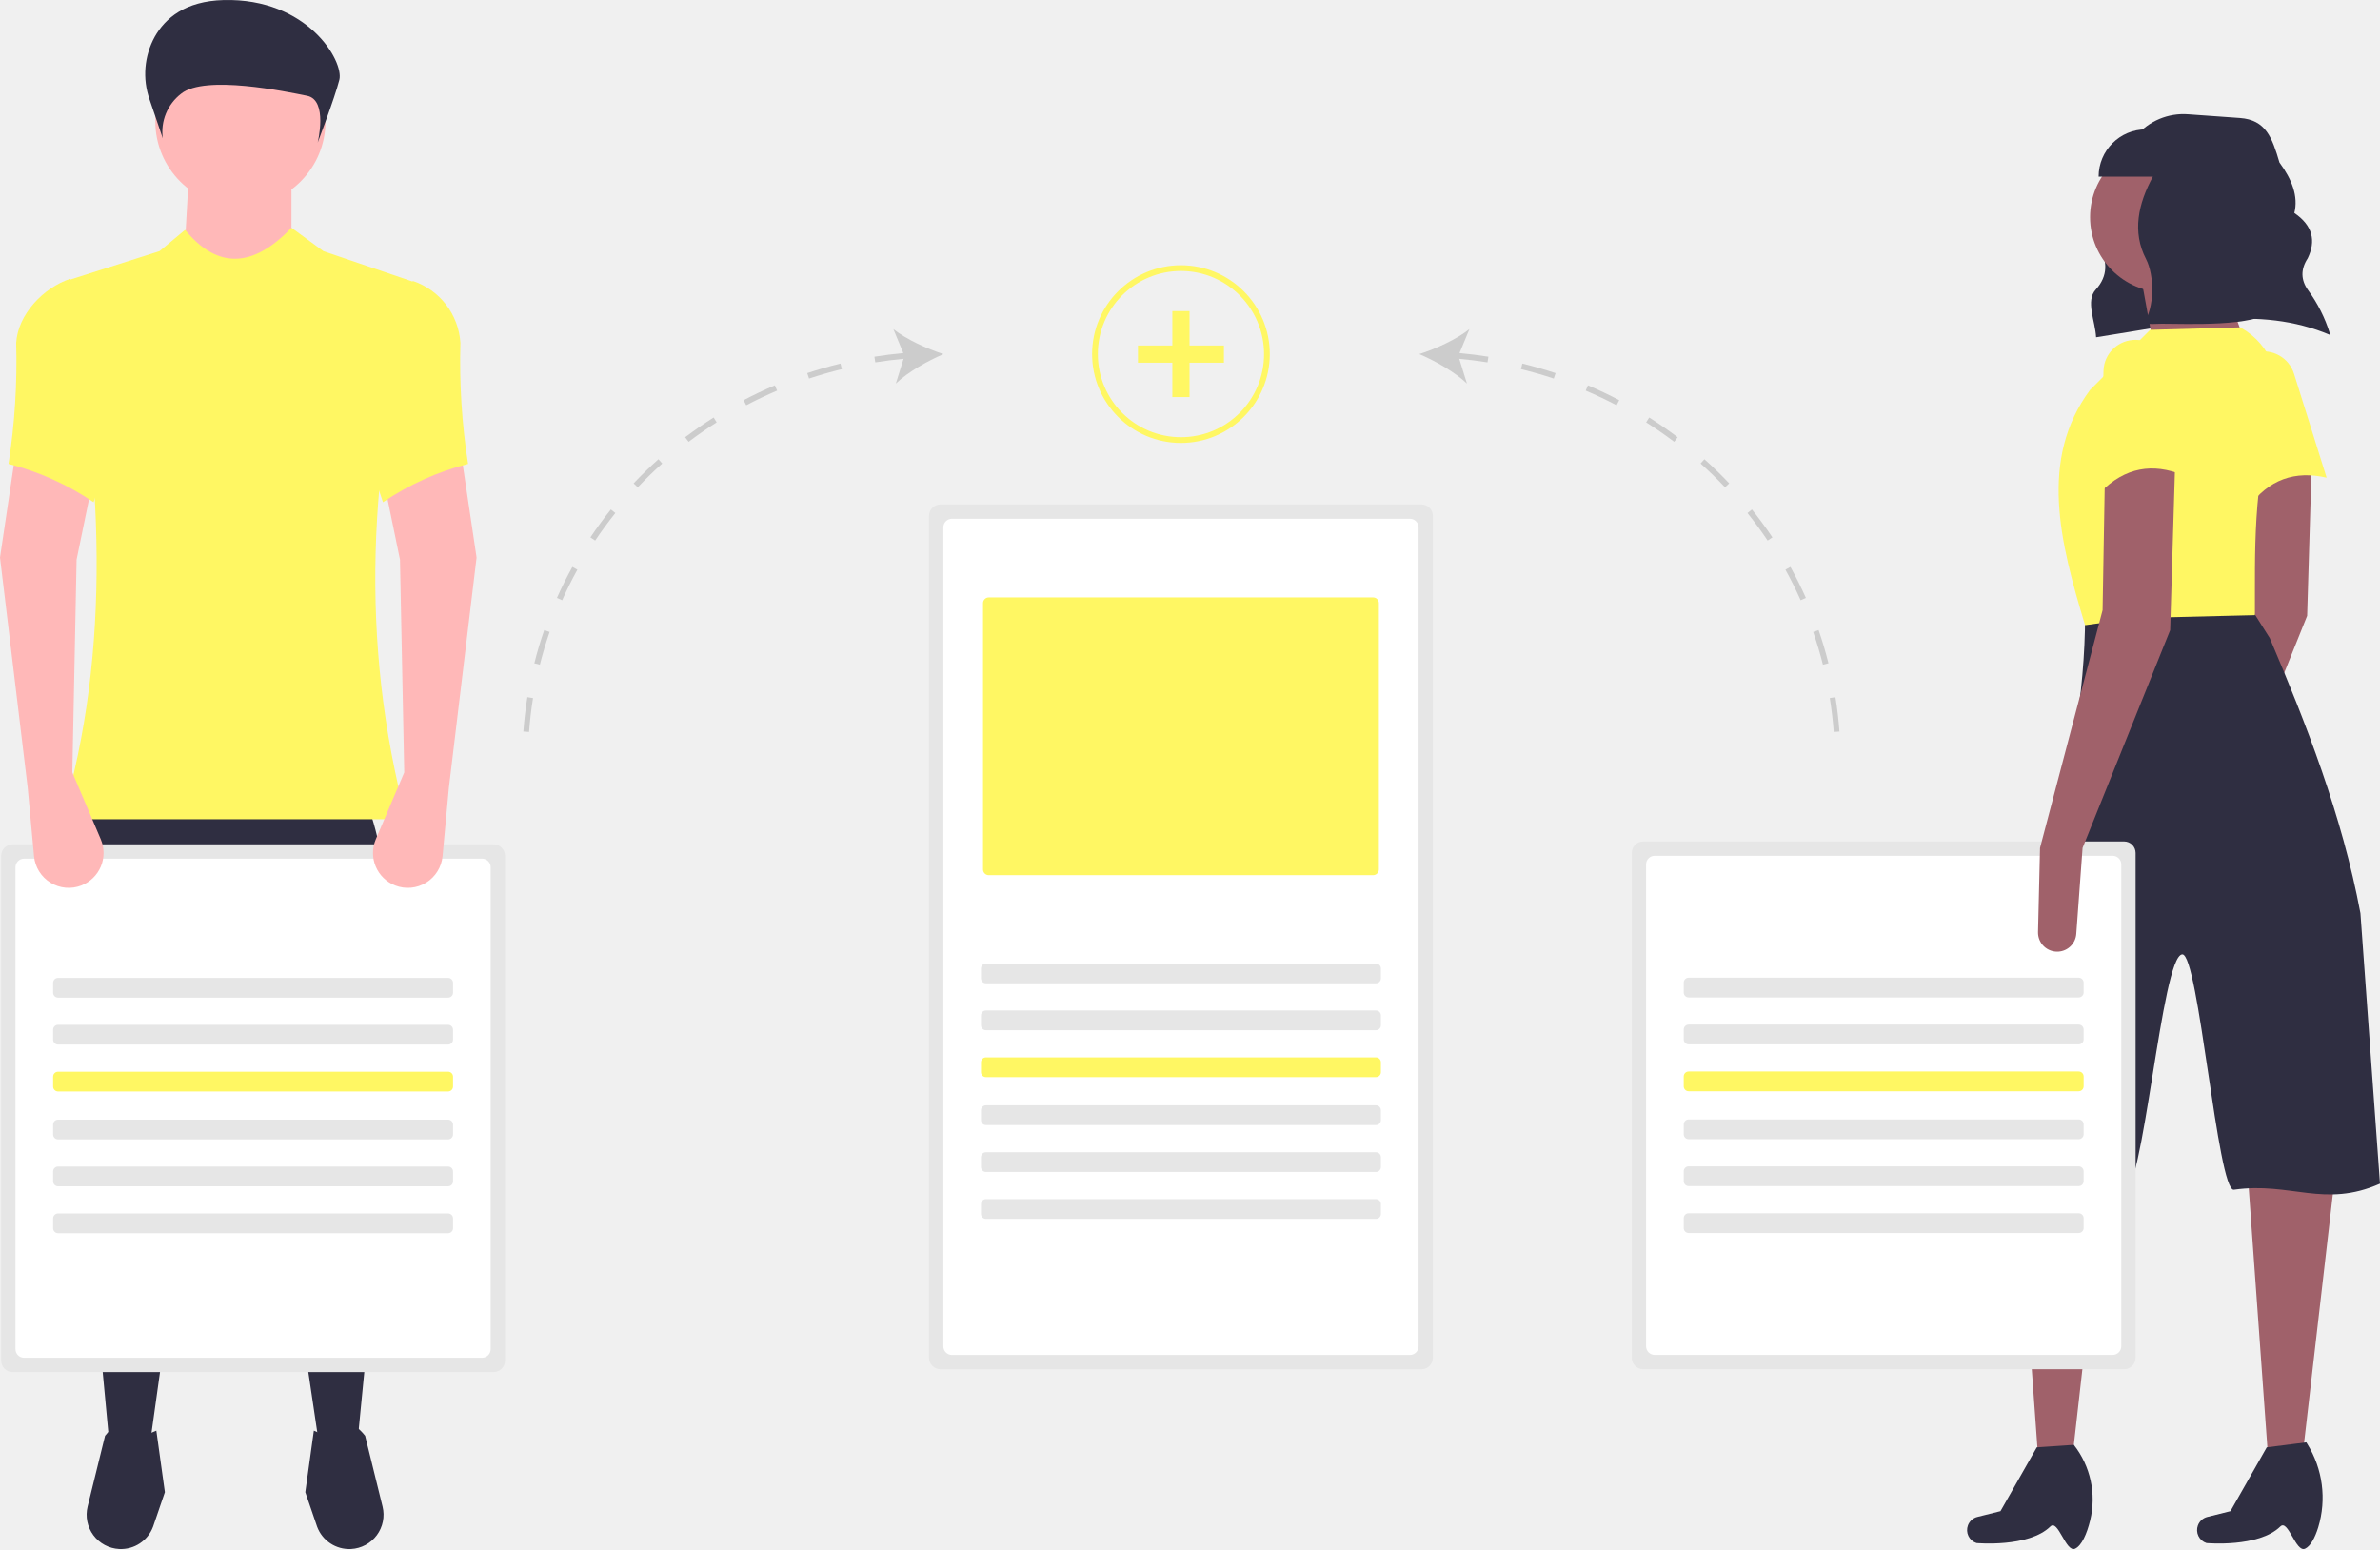
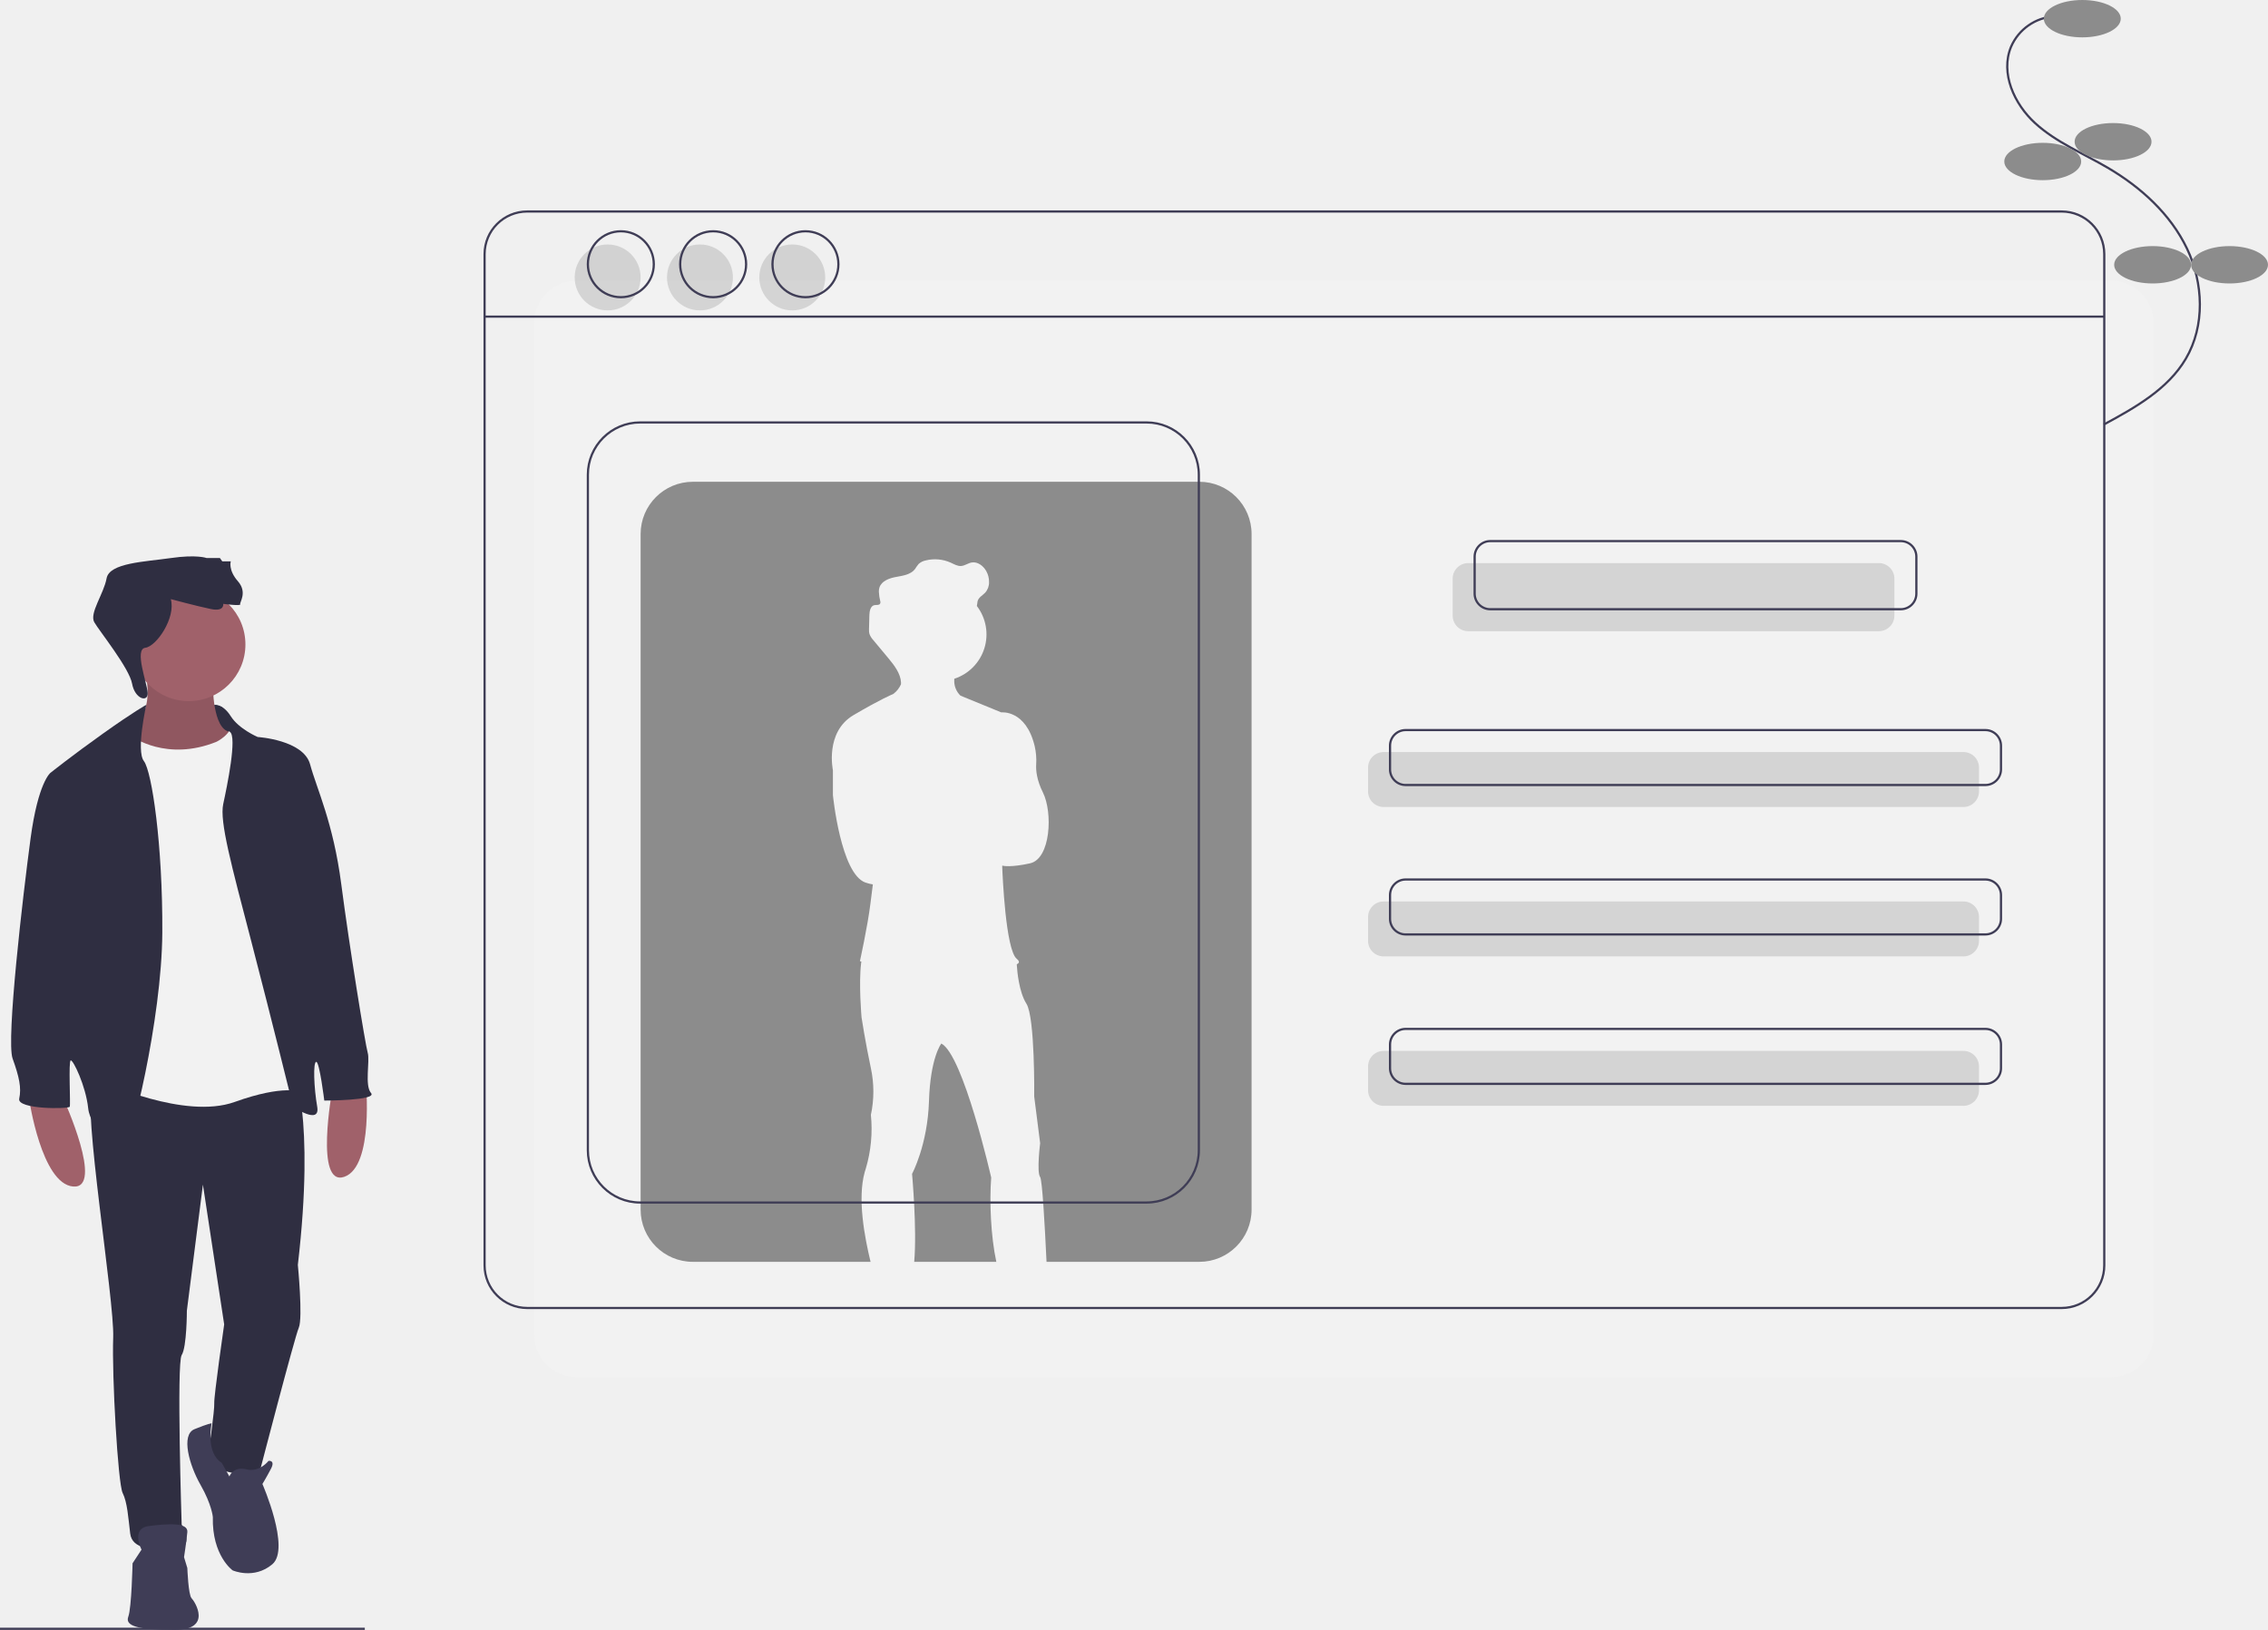
- <svg xmlns="http://www.w3.org/2000/svg" id="ed15083a-efbd-40a8-bcf0-5dc6fb1adb49" data-name="Layer 1" width="880.44" height="572.995" viewBox="0 0 880.44 572.995">
-   <path d="M980.867,471.844l-2.328,31.813a7.086,7.086,0,0,1-6.596,6.553h0a7.086,7.086,0,0,1-7.556-7.239l.741-31.128,27.385-87.834-3.315-53.811,25.922-.926-1.852,62.027Z" transform="translate(-159.7799 -163.5026)" fill="#a0616a" />
-   <path d="M1020.478,340.204c-11.561-2.667-21.457.441-29.134,11.251l-5.944-44.963a11.809,11.809,0,0,1,8.867-12.666h0a11.809,11.809,0,0,1,14.146,7.918Z" transform="translate(-159.7799 -163.5026)" fill="#fff763" />
-   <path d="M1021.842,287.43c-26.713-11.362-54.156-4.163-86.649.833-.302-6.051-3.967-13.414-.128-17.636,4.664-5.128,4.235-10.517,1.428-15.936-7.177-13.859,3.106-28.605,13.489-40.866a22.995,22.995,0,0,1,19.192-8.056l19.233,1.374c9.584.685,11.908,7.247,14.624,16.463v0c4.593,6.246,7.051,12.475,5.503,18.671,6.879,4.701,8.035,10.375,4.944,16.772-2.621,4.028-2.593,7.948.119,11.761a54.298,54.298,0,0,1,8.073,16.036Z" transform="translate(-159.7799 -163.5026)" fill="#2f2e41" />
-   <polygon points="766.709 538.607 753.931 538.607 746.342 433.068 778.744 432.142 766.709 538.607" fill="#a0616a" />
-   <path d="M927.415,736.364c-3.407,1.555-6.261-11.044-9.135-8.219-8.039,7.9-27.324,6.129-27.324,6.129a5.025,5.025,0,0,1-3.167-6.549h0a5.025,5.025,0,0,1,3.486-3.111l8.549-2.137L913.248,698.87l13.704-.926h0a32.74,32.74,0,0,1,6.055,27.93C931.764,730.949,929.844,735.255,927.415,736.364Z" transform="translate(-159.7799 -163.5026)" fill="#2f2e41" />
-   <polygon points="851.79 538.607 839.011 538.607 831.422 433.068 864.75 426.588 851.79 538.607" fill="#a0616a" />
-   <path d="M1012.495,736.364c-3.407,1.555-6.261-11.044-9.135-8.219-8.039,7.9-27.324,6.129-27.324,6.129a5.025,5.025,0,0,1-3.167-6.549h0a5.025,5.025,0,0,1,3.486-3.111l8.549-2.137,13.424-23.607,14.63-1.852.369.604a37.721,37.721,0,0,1,4.042,30.844C1016.153,732.365,1014.497,735.45,1012.495,736.364Z" transform="translate(-159.7799 -163.5026)" fill="#2f2e41" />
-   <path d="M1040.22,601.337c-20.652,9.138-33.022-.752-54.044,2.237-6.003.854-13.073-87.416-19.105-87.048-7.678.469-14.328,89.427-22.053,89.123a255.419,255.419,0,0,1-57.412-9.079c20.019-77.644,43.657-147.852,43.512-205.524l60.056-4.629,8.267,13.107c13.254,31.097,26.794,65.632,33.541,101.774Z" transform="translate(-159.7799 -163.5026)" fill="#2f2e41" />
-   <circle cx="800.963" cy="80.345" r="27.773" fill="#a0616a" />
-   <polygon points="831.514 129.412 797.26 131.263 791.705 100.712 819.479 96.084 831.514 129.412" fill="#a0616a" />
-   <path d="M993.951,391.047l-43.887,1.057-18.946,2.646c-9.3-30.72-17.129-61.37,1.852-87.023l22.219-22.219,33.328-.926.441.252a26.838,26.838,0,0,1,12.296,31.224C992.983,342.935,994.032,368.314,993.951,391.047Z" transform="translate(-159.7799 -163.5026)" fill="#fff763" />
-   <path d="M992.271,243.708a33.769,33.769,0,0,0-8.539-22.491v-9.865H953.615a17.487,17.487,0,0,0-17.487,17.487v0h20.074c-5.413,9.965-7.748,20.412-2.535,30.477,3.145,6.072,3.284,18.135-1.024,23.927a59.673,59.673,0,0,0,6.801,0c9.304,0,34.677,1.21,40.803-4.858C1006.452,272.241,992.271,253.129,992.271,243.708Z" transform="translate(-159.7799 -163.5026)" fill="#2f2e41" />
-   <path d="M945.571,474.758H767.66a4.253,4.253,0,0,0-4.241,4.241V665.741a4.253,4.253,0,0,0,4.241,4.241H945.571a4.253,4.253,0,0,0,4.241-4.241V478.998A4.253,4.253,0,0,0,945.571,474.758Z" transform="translate(-159.7799 -163.5026)" fill="#e6e6e6" />
-   <path d="M941.331,480.058H771.901a3.192,3.192,0,0,0-3.18,3.18V661.5a3.19,3.19,0,0,0,3.18,3.18H941.331a3.19,3.19,0,0,0,3.18-3.18V483.239A3.19,3.19,0,0,0,941.331,480.058Z" transform="translate(-159.7799 -163.5026)" fill="#fff" />
-   <path d="M930.192,477.145l-2.328,31.813a7.086,7.086,0,0,1-6.596,6.553h0a7.086,7.086,0,0,1-7.556-7.239l.741-31.128,23.145-87.949.926-53.695,25.922-.926-1.852,62.027Z" transform="translate(-159.7799 -163.5026)" fill="#a0616a" />
-   <path d="M967.223,339.203c-10.99-4.469-21.255-2.972-30.551,6.48l1.274-45.336A11.809,11.809,0,0,1,948.713,289.251h0a11.809,11.809,0,0,1,12.709,10.064Z" transform="translate(-159.7799 -163.5026)" fill="#fff763" />
-   <path d="M928.758,525.15a1.826,1.826,0,0,1,1.826,1.826V530.629a1.826,1.826,0,0,1-1.826,1.826H784.473a1.826,1.826,0,0,1-1.826-1.826v-3.653a1.826,1.826,0,0,1,1.826-1.826H928.758" transform="translate(-159.7799 -163.5026)" fill="#e6e6e6" />
-   <path d="M928.758,542.501a1.826,1.826,0,0,1,1.826,1.826v3.653a1.826,1.826,0,0,1-1.826,1.826H784.473a1.826,1.826,0,0,1-1.826-1.826V544.327a1.826,1.826,0,0,1,1.826-1.826H928.758" transform="translate(-159.7799 -163.5026)" fill="#e6e6e6" />
-   <path d="M928.758,559.851a1.826,1.826,0,0,1,1.826,1.826v3.653a1.826,1.826,0,0,1-1.826,1.826H784.473a1.826,1.826,0,0,1-1.826-1.826V561.678a1.826,1.826,0,0,1,1.826-1.826H928.758" transform="translate(-159.7799 -163.5026)" fill="#fff763" />
-   <path d="M928.758,577.582a1.826,1.826,0,0,1,1.826,1.826V583.061a1.826,1.826,0,0,1-1.826,1.826H784.473a1.826,1.826,0,0,1-1.826-1.826v-3.653a1.826,1.826,0,0,1,1.826-1.826H928.758" transform="translate(-159.7799 -163.5026)" fill="#e6e6e6" />
-   <path d="M928.758,594.933a1.826,1.826,0,0,1,1.826,1.826v3.653a1.826,1.826,0,0,1-1.826,1.826H784.473a1.826,1.826,0,0,1-1.826-1.826V596.759a1.826,1.826,0,0,1,1.826-1.826H928.758" transform="translate(-159.7799 -163.5026)" fill="#e6e6e6" />
-   <path d="M928.758,612.283a1.826,1.826,0,0,1,1.826,1.826v3.653a1.826,1.826,0,0,1-1.826,1.826H784.473a1.826,1.826,0,0,1-1.826-1.826v-3.653a1.826,1.826,0,0,1,1.826-1.826H928.758" transform="translate(-159.7799 -163.5026)" fill="#e6e6e6" />
-   <path d="M292.006,697.15l-14.167.787-32.27-217.229L215.268,697.543,199.92,694.001c-8.523-93.471-19.619-190.085-11.806-232.183H295.941C311.954,503.665,301.265,601.918,292.006,697.15Z" transform="translate(-159.7799 -163.5026)" fill="#2f2e41" />
-   <path d="M203.865,736.481h0A12.684,12.684,0,0,1,192.198,720.782l6.447-26.19c5.389-6.696,10.213-6.403,14.544,0l4.426-1.897,3.162,22.765-4.361,12.739A12.684,12.684,0,0,1,203.865,736.481Z" transform="translate(-159.7799 -163.5026)" fill="#2f2e41" />
-   <path d="M289.635,736.481h0a12.684,12.684,0,0,0,11.667-15.699l-6.447-26.19c-5.389-6.696-10.213-6.403-14.544,0l-4.426-1.897-3.162,22.765,4.361,12.739A12.684,12.684,0,0,0,289.635,736.481Z" transform="translate(-159.7799 -163.5026)" fill="#2f2e41" />
-   <circle cx="88.938" cy="44.882" r="31.482" fill="#ffb8b8" />
-   <polygon points="107.827 103.124 67.687 103.124 70.048 61.41 107.827 61.41 107.827 103.124" fill="#ffb8b8" />
-   <path d="M310.109,466.541H182.605c18.59-62.684,15.322-129.834,1.574-199.126l34.631-11.019,9.445-7.871c11.852,14.435,24.957,14.316,39.353-.787l11.806,8.658,34.631,11.806C295.778,334.96,292.807,401.137,310.109,466.541Z" transform="translate(-159.7799 -163.5026)" fill="#fff763" />
-   <path d="M215.093,200.25a28.49,28.49,0,0,1,1.932-23.149c3.847-6.823,11.256-13.218,25.499-13.579,31.076-.787,44.542,22.644,42.792,29.515s-8.015,23.218-8.015,23.218,3.885-15.741-3.885-17.315-37.874-7.871-46.614-.787a17.764,17.764,0,0,0-6.798,16.528Z" transform="translate(-159.7799 -163.5026)" fill="#2f2e41" />
-   <path d="M342.356,475.818H164.444a4.271,4.271,0,0,0-4.241,4.241V666.801a4.253,4.253,0,0,0,4.241,4.241H342.356a4.253,4.253,0,0,0,4.241-4.241V480.058A4.253,4.253,0,0,0,342.356,475.818Z" transform="translate(-159.7799 -163.5026)" fill="#e6e6e6" />
-   <path d="M338.115,481.118H168.685a3.19,3.19,0,0,0-3.18,3.18V662.56a3.19,3.19,0,0,0,3.18,3.18H338.115a3.19,3.19,0,0,0,3.18-3.18V484.299A3.19,3.19,0,0,0,338.115,481.118Z" transform="translate(-159.7799 -163.5026)" fill="#fff" />
-   <path d="M305.98,491.039h0A12.893,12.893,0,0,1,298.79,473.975l10.532-24.75-1.574-78.706L302.238,343.759l28.334-11.019,5.509,36.992L325.85,454.735l-2.359,25.477A12.893,12.893,0,0,1,305.98,491.039Z" transform="translate(-159.7799 -163.5026)" fill="#ffb8b8" />
-   <path d="M189.881,491.039h0a12.893,12.893,0,0,0,7.19-17.064L186.54,449.225l1.574-78.706,5.509-26.76-28.334-11.019-5.509,36.992,10.232,85.003,2.359,25.477A12.893,12.893,0,0,0,189.881,491.039Z" transform="translate(-159.7799 -163.5026)" fill="#ffb8b8" />
-   <path d="M332.933,335.101a100.467,100.467,0,0,0-31.482,14.167l-7.084-21.251,18.102-60.604h0a25.857,25.857,0,0,1,17.629,22.897A246.554,246.554,0,0,0,332.933,335.101Z" transform="translate(-159.7799 -163.5026)" fill="#fff763" />
-   <path d="M162.928,335.101a100.467,100.467,0,0,1,31.482,14.167l7.084-21.251L185.753,266.627h0c-9.991,3.33-19.325,13.174-19.99,23.684A246.555,246.555,0,0,1,162.928,335.101Z" transform="translate(-159.7799 -163.5026)" fill="#fff763" />
-   <path d="M325.543,525.225a1.826,1.826,0,0,1,1.826,1.826v3.653a1.826,1.826,0,0,1-1.826,1.826H181.258a1.826,1.826,0,0,1-1.826-1.826v-3.653a1.826,1.826,0,0,1,1.826-1.826H325.543" transform="translate(-159.7799 -163.5026)" fill="#e6e6e6" />
-   <path d="M325.543,542.576a1.826,1.826,0,0,1,1.826,1.826v3.653a1.826,1.826,0,0,1-1.826,1.826H181.258a1.826,1.826,0,0,1-1.826-1.826v-3.653a1.826,1.826,0,0,1,1.826-1.826H325.543" transform="translate(-159.7799 -163.5026)" fill="#e6e6e6" />
-   <path d="M325.543,559.927a1.826,1.826,0,0,1,1.826,1.826v3.653a1.826,1.826,0,0,1-1.826,1.826H181.258a1.826,1.826,0,0,1-1.826-1.826V561.753a1.826,1.826,0,0,1,1.826-1.826H325.543" transform="translate(-159.7799 -163.5026)" fill="#fff763" />
-   <path d="M325.543,577.657a1.826,1.826,0,0,1,1.826,1.826v3.653a1.826,1.826,0,0,1-1.826,1.826H181.258a1.826,1.826,0,0,1-1.826-1.826v-3.653a1.826,1.826,0,0,1,1.826-1.826H325.543" transform="translate(-159.7799 -163.5026)" fill="#e6e6e6" />
-   <path d="M325.543,595.008a1.826,1.826,0,0,1,1.826,1.826V600.487a1.826,1.826,0,0,1-1.826,1.826H181.258a1.826,1.826,0,0,1-1.826-1.826V596.834a1.826,1.826,0,0,1,1.826-1.826H325.543" transform="translate(-159.7799 -163.5026)" fill="#e6e6e6" />
-   <path d="M325.543,612.359a1.826,1.826,0,0,1,1.826,1.826v3.653a1.826,1.826,0,0,1-1.826,1.826H181.258a1.826,1.826,0,0,1-1.826-1.826v-3.653a1.826,1.826,0,0,1,1.826-1.826H325.543" transform="translate(-159.7799 -163.5026)" fill="#e6e6e6" />
-   <path d="M685.606,350.086H507.694a4.246,4.246,0,0,0-4.241,4.241V665.762a4.253,4.253,0,0,0,4.241,4.241H685.606a4.253,4.253,0,0,0,4.241-4.241V354.327A4.246,4.246,0,0,0,685.606,350.086Z" transform="translate(-159.7799 -163.5026)" fill="#e6e6e6" />
-   <path d="M684.471,357.889a3.418,3.418,0,0,0-.445-1.071,3.209,3.209,0,0,0-2.661-1.431H511.935a3.183,3.183,0,0,0-3.18,3.18V661.521a3.19,3.19,0,0,0,3.18,3.18H681.365a3.19,3.19,0,0,0,3.18-3.18V358.567A2.895,2.895,0,0,0,684.471,357.889Z" transform="translate(-159.7799 -163.5026)" fill="#fff" />
-   <path d="M668.793,519.924a1.826,1.826,0,0,1,1.826,1.826v3.653a1.826,1.826,0,0,1-1.826,1.826H524.507a1.826,1.826,0,0,1-1.826-1.826v-3.653a1.826,1.826,0,0,1,1.826-1.826H668.793" transform="translate(-159.7799 -163.5026)" fill="#e6e6e6" />
-   <path d="M668.793,537.275a1.826,1.826,0,0,1,1.826,1.826v3.653a1.826,1.826,0,0,1-1.826,1.826H524.507a1.826,1.826,0,0,1-1.826-1.826V539.102a1.826,1.826,0,0,1,1.826-1.826H668.793" transform="translate(-159.7799 -163.5026)" fill="#e6e6e6" />
-   <path d="M668.793,554.626a1.826,1.826,0,0,1,1.826,1.826v3.653a1.826,1.826,0,0,1-1.826,1.826H524.507a1.826,1.826,0,0,1-1.826-1.826v-3.653a1.826,1.826,0,0,1,1.826-1.826H668.793" transform="translate(-159.7799 -163.5026)" fill="#fff763" />
-   <path d="M668.793,572.356a1.826,1.826,0,0,1,1.826,1.826v3.653a1.826,1.826,0,0,1-1.826,1.826H524.507a1.826,1.826,0,0,1-1.826-1.826V574.183a1.826,1.826,0,0,1,1.826-1.826H668.793" transform="translate(-159.7799 -163.5026)" fill="#e6e6e6" />
-   <path d="M668.793,589.707a1.826,1.826,0,0,1,1.826,1.826v3.653a1.826,1.826,0,0,1-1.826,1.826H524.507a1.826,1.826,0,0,1-1.826-1.826v-3.653a1.826,1.826,0,0,1,1.826-1.826H668.793" transform="translate(-159.7799 -163.5026)" fill="#e6e6e6" />
-   <path d="M668.793,607.058a1.826,1.826,0,0,1,1.826,1.826v3.653a1.826,1.826,0,0,1-1.826,1.826H524.507a1.826,1.826,0,0,1-1.826-1.826v-3.653a1.826,1.826,0,0,1,1.826-1.826H668.793" transform="translate(-159.7799 -163.5026)" fill="#e6e6e6" />
-   <path d="M525.552,384.489a2.122,2.122,0,0,0-2.12,2.12v98.503a2.123,2.123,0,0,0,2.12,2.12H667.748a2.123,2.123,0,0,0,2.12-2.12V386.61a2.122,2.122,0,0,0-2.12-2.12Z" transform="translate(-159.7799 -163.5026)" fill="#fff763" />
-   <path d="M746.384,307.991c3.864,1.642,7.706,3.463,11.417,5.411l.986-1.877c-3.762-1.976-7.657-3.821-11.572-5.486Z" transform="translate(-159.7799 -163.5026)" fill="#ccc" />
-   <path d="M790.288,333.37l-1.414,1.581c3.128,2.796,6.174,5.758,9.058,8.801l1.538-1.458C796.547,339.208,793.458,336.205,790.288,333.37Z" transform="translate(-159.7799 -163.5026)" fill="#ccc" />
-   <path d="M768.739,319.728c3.543,2.248,7.036,4.669,10.38,7.198l1.28-1.692c-3.391-2.563-6.932-5.018-10.525-7.297Z" transform="translate(-159.7799 -163.5026)" fill="#ccc" />
-   <path d="M722.434,300.039c4.08.996,8.163,2.17,12.137,3.49l.669-2.013c-4.028-1.337-8.167-2.528-12.302-3.538Z" transform="translate(-159.7799 -163.5026)" fill="#ccc" />
-   <path d="M838.772,421.385l-2.093.336c.663,4.131,1.154,8.349,1.461,12.536l2.114-.155C839.943,429.855,839.445,425.576,838.772,421.385Z" transform="translate(-159.7799 -163.5026)" fill="#ccc" />
-   <path d="M830.534,397.264c1.371,3.959,2.583,8.029,3.604,12.096l2.056-.517c-1.035-4.126-2.266-8.255-3.656-12.273Z" transform="translate(-159.7799 -163.5026)" fill="#ccc" />
-   <path d="M820.266,374.232c2.031,3.672,3.926,7.473,5.632,11.295l1.936-.863c-1.73-3.878-3.652-7.733-5.713-11.458Z" transform="translate(-159.7799 -163.5026)" fill="#ccc" />
-   <path d="M806.225,353.275c2.62,3.275,5.132,6.701,7.465,10.183l1.762-1.18c-2.367-3.531-4.915-7.005-7.571-10.326Z" transform="translate(-159.7799 -163.5026)" fill="#ccc" />
-   <path d="M703.374,285.233c-4.81,3.822-12.447,7.29-18.563,9.245,5.913,2.506,13.202,6.655,17.644,10.899l-2.845-9.15c3.498.325,7.002.76,10.445,1.312l.335-2.093c-3.524-.565-7.112-1.01-10.692-1.339Z" transform="translate(-159.7799 -163.5026)" fill="#ccc" />
-   <path d="M365.805,384.664l1.936.863c1.705-3.821,3.599-7.621,5.631-11.295l-1.855-1.026C369.456,376.933,367.534,380.788,365.805,384.664Z" transform="translate(-159.7799 -163.5026)" fill="#ccc" />
-   <path d="M357.445,408.842l2.056.517c1.02-4.061,2.232-8.131,3.604-12.096l-2.004-.693C359.71,400.593,358.479,404.722,357.445,408.842Z" transform="translate(-159.7799 -163.5026)" fill="#ccc" />
-   <path d="M353.385,434.102l2.115.155c.305-4.188.797-8.405,1.46-12.536l-2.093-.336C354.194,425.576,353.696,429.855,353.385,434.102Z" transform="translate(-159.7799 -163.5026)" fill="#ccc" />
-   <path d="M378.187,362.277l1.761,1.18c2.332-3.479,4.844-6.904,7.466-10.183l-1.655-1.324C383.099,355.274,380.552,358.749,378.187,362.277Z" transform="translate(-159.7799 -163.5026)" fill="#ccc" />
-   <path d="M434.851,311.525l.986,1.877c3.716-1.95,7.558-3.771,11.417-5.411l-.829-1.952C442.512,307.702,438.619,309.548,434.851,311.525Z" transform="translate(-159.7799 -163.5026)" fill="#ccc" />
-   <path d="M458.401,301.516l.668,2.013c3.973-1.319,8.057-2.494,12.137-3.49l-.503-2.06C466.567,298.988,462.428,300.179,458.401,301.516Z" transform="translate(-159.7799 -163.5026)" fill="#ccc" />
-   <path d="M394.169,342.293l1.539,1.458c2.881-3.041,5.928-6.003,9.057-8.801l-1.413-1.581C400.179,336.207,397.089,339.209,394.169,342.293Z" transform="translate(-159.7799 -163.5026)" fill="#ccc" />
-   <path d="M413.241,325.233l1.279,1.692c3.346-2.529,6.839-4.951,10.381-7.197l-1.136-1.791C420.173,320.215,416.633,322.669,413.241,325.233Z" transform="translate(-159.7799 -163.5026)" fill="#ccc" />
-   <path d="M508.829,294.479c-6.117-1.957-13.753-5.425-18.563-9.247l3.676,8.876c-3.581.33-7.168.774-10.692,1.339l.335,2.093c3.443-.552,6.947-.987,10.445-1.312l-2.845,9.148C495.626,301.131,502.915,296.983,508.829,294.479Z" transform="translate(-159.7799 -163.5026)" fill="#ccc" />
-   <path d="M596.65,327.343a32.864,32.864,0,1,1,32.864-32.864A32.902,32.902,0,0,1,596.65,327.343Zm0-63.608a30.744,30.744,0,1,0,30.744,30.744A30.779,30.779,0,0,0,596.65,263.735Z" transform="translate(-159.7799 -163.5026)" fill="#fff763" />
-   <rect x="433.69" y="115.074" width="6.361" height="31.804" fill="#fff763" />
-   <rect x="593.47" y="278.577" width="6.361" height="31.804" transform="translate(731.3486 -465.6741) rotate(90)" fill="#fff763" />
+ <svg xmlns="http://www.w3.org/2000/svg" id="fe80fb2b-bcaf-407e-919b-306adc32f78b" data-name="Layer 1" width="1032" height="741.753" viewBox="0 0 1032 741.753">
+   <line y1="741.253" x2="166" y2="741.253" fill="none" stroke="#3f3d56" stroke-miterlimit="10" />
+   <rect x="243" y="127.753" width="737" height="499" rx="19.398" fill="#f2f2f2" />
+   <rect x="220.5" y="96.253" width="737" height="499" rx="19.398" fill="none" stroke="#3f3d56" stroke-miterlimit="10" />
+   <line x1="220.5" y1="144.093" x2="957.5" y2="144.093" fill="none" stroke="#3f3d56" stroke-miterlimit="10" />
+   <rect x="661" y="256.253" width="201" height="31" rx="7.093" fill="#8c8c8c" opacity="0.3" />
+   <rect x="622.5" y="342.253" width="278" height="25" rx="7.093" fill="#8c8c8c" opacity="0.3" />
+   <rect x="622.5" y="410.253" width="278" height="25" rx="7.093" fill="#8c8c8c" opacity="0.3" />
+   <rect x="622.5" y="478.253" width="278" height="25" rx="7.093" fill="#8c8c8c" opacity="0.3" />
+   <rect x="671" y="246.253" width="201" height="31" rx="7.093" fill="none" stroke="#3f3d56" stroke-miterlimit="10" />
+   <rect x="632.5" y="332.253" width="278" height="25" rx="7.093" fill="none" stroke="#3f3d56" stroke-miterlimit="10" />
+   <rect x="632.5" y="400.253" width="278" height="25" rx="7.093" fill="none" stroke="#3f3d56" stroke-miterlimit="10" />
+   <rect x="632.5" y="468.253" width="278" height="25" rx="7.093" fill="none" stroke="#3f3d56" stroke-miterlimit="10" />
+   <circle cx="276.5" cy="126.253" r="15" fill="#8c8c8c" opacity="0.3" />
+   <circle cx="318.5" cy="126.253" r="15" fill="#8c8c8c" opacity="0.3" />
+   <circle cx="360.5" cy="126.253" r="15" fill="#8c8c8c" opacity="0.3" />
+   <circle cx="282.5" cy="120.253" r="15" fill="none" stroke="#3f3d56" stroke-miterlimit="10" />
+   <circle cx="324.5" cy="120.253" r="15" fill="none" stroke="#3f3d56" stroke-miterlimit="10" />
+   <circle cx="366.5" cy="120.253" r="15" fill="none" stroke="#3f3d56" stroke-miterlimit="10" />
+   <path d="M537.854,653.379c-2.511-11.568-3.177-27.369-2.333-38.36,0,0-12.698-55.786-22.69-60.991l-.003.003c-.153.197-5.002,6.554-5.617,26.224-.625,19.983-7.7,33.097-7.7,33.097s2.29,24.908.98,40.028Z" transform="translate(-84.5 -79.12639)" fill="#8c8c8c" />
+   <path d="M630.228,298.379H399.772A23.772,23.772,0,0,0,376,322.151V629.607a23.772,23.772,0,0,0,23.772,23.772h80.855c-2.7-11.199-6.057-28.691-2.657-40.852l-.002-.008.002.005c.159-.568.327-1.127.516-1.67a63.497,63.497,0,0,0,2.292-24.354,50.609,50.609,0,0,0,0-21.232c-2.498-11.656-4.246-23.105-4.246-23.105s-1.377-15.402-.175-24.844c.027-.207.058-.404.087-.605-.424-.097-.662-.152-.662-.152s3.539-16.028,4.788-26.227c.295-2.408.683-5.46,1.103-8.715a20.94,20.94,0,0,1-3.393-.86c-11.24-3.955-14.779-39.758-14.779-39.758V429.656s-3.747-17.381,9.367-25.083c12.628-7.416,17.67-9.446,18.026-9.586.096-.069.19-.131.288-.207a11.061,11.061,0,0,0,3.29-4.234q.026-.429.012-.852c-.213-4.067-3.044-7.765-5.73-10.992q-3.437-4.129-6.873-8.257a8.072,8.072,0,0,1-1.77-2.865,6.604,6.604,0,0,1-.187-1.804q-.003-.337.004-.673.056-3.078.167-6.155c.064-1.792.516-4.054,2.271-4.422.913-.192,2.121.142,2.604-.656a1.565,1.565,0,0,0,.117-1.061c-.006.027-.007.054-.015.081-.006-.033-.012-.067-.018-.1a22.437,22.437,0,0,1-.651-4.386,5.842,5.842,0,0,1,.282-1.97c1.017-2.975,4.518-4.196,7.611-4.757,3.094-.561,6.567-1.044,8.508-3.517a26.951,26.951,0,0,1,1.689-2.374,6.63,6.63,0,0,1,3.166-1.597,17.498,17.498,0,0,1,11.506,1.021c1.496.683,3,1.602,4.641,1.498,1.705-.108,3.162-1.308,4.845-1.6,2.719-.472,5.319,1.566,6.659,3.978a9.851,9.851,0,0,1,1.233,5.023,6.912,6.912,0,0,1-1.764,4.741c-1.17,1.241-2.916,2.094-3.402,3.73-.198.666-.152,1.383-.327,2.055-.022.084-.057.162-.086.244.032.042.067.081.099.123a21.231,21.231,0,0,1-10.332,33.019c-.008.211-.016.421-.015.633a9.173,9.173,0,0,0,2.84,7.065l18.547,7.606s11.166-1.353,15.195,15.31a28.826,28.826,0,0,1,.69,8.457c-.146,2.513.195,6.936,3.057,12.66,4.579,9.159,3.539,30.182-5.828,32.264-8.872,1.972-12.324,1.143-12.664,1.05l-.02.368c.146,3.945,1.55,37.969,6.648,42.086,1.41,1.138,1.14,1.908-.016,2.426l.003.003s.009.219.031.612c.153,2.488.94,11.965,4.353,17.357,3.956,6.245,3.541,42.257,3.541,42.257l2.704,21.232s-1.664,13.114,0,15.402c.946,1.298,2.091,21.404,2.905,38.57h69.53A23.772,23.772,0,0,0,654,629.607V322.151A23.772,23.772,0,0,0,630.228,298.379Z" transform="translate(-84.5 -79.12639)" fill="#8c8c8c" />
+   <rect x="267.5" y="192.253" width="278" height="355" rx="23.772" fill="none" stroke="#3f3d56" stroke-miterlimit="10" />
+   <path d="M185.324,400.757S176,398,174,401s2.727,24.748,2.727,24.748l20.546,1.249-7.17-18.107Z" transform="translate(-84.5 -79.12639)" fill="#2f2e41" />
+   <path d="M113.444,579.347s18.695,41.042,4.298,39.753-19.984-39.753-19.984-39.753Z" transform="translate(-84.5 -79.12639)" fill="#a0616a" />
+   <path d="M235.711,575.071s-8.201,44.348,5.455,39.611,9.764-43.409,9.764-43.409Z" transform="translate(-84.5 -79.12639)" fill="#a0616a" />
+   <path d="M181.347,390.466s-.215,20.629,7.736,21.703-4.513,12.033-4.513,12.033l-14.182,2.793L149.974,425.492l-9.025-11.604s15.901-7.521,9.025-30.943Z" transform="translate(-84.5 -79.12639)" fill="#a0616a" />
+   <path d="M181.347,390.466s-.215,20.629,7.736,21.703-4.513,12.033-4.513,12.033l-14.182,2.793L149.974,425.492l-9.025-11.604s15.901-7.521,9.025-30.943Z" transform="translate(-84.5 -79.12639)" opacity="0.1" />
+   <path d="M217.876,564.95s10.099,21.703,2.149,89.82c0,0,2.364,24.067.43,28.579s-17.835,65.754-17.835,65.754-20.414,4.513-23.207-9.025c0,0,2.793-19.339,2.579-22.348s4.513-35.885,4.513-35.885l-9.67-63.605-7.306,57.373s0,16.546-2.364,20.199,0,77.142,0,77.142,6.661,11.174-3.438,11.389-19.124-.215-19.984-7.306-1.289-14.182-3.438-18.48-4.942-53.505-4.298-70.696-14.182-105.507-9.455-114.747S217.876,564.95,217.876,564.95Z" transform="translate(-84.5 -79.12639)" fill="#2f2e41" />
+   <circle cx="85.888" cy="293.29" r="25.786" fill="#a0616a" />
+   <path d="M144.602,414.318s15.686,11.604,38.464,2.364c0,0,7.521-3.653,6.876-9.24s15.686,44.91,15.686,44.91l16.546,87.886-.86,35.885s-7.306-3.653-30.083,4.513-59.952-9.24-59.952-9.24l1.289-92.184,1.289-53.72,3.438-11.818S139.015,410.45,144.602,414.318Z" transform="translate(-84.5 -79.12639)" fill="#f2f2f2" />
+   <path d="M182.063,399.893s3.796-.617,7.449,5.185,12.248,9.455,12.248,9.455,20.843,1.289,23.852,12.463,10.529,26.43,14.182,54.58,10.959,73.06,12.033,76.713-1.504,14.827,1.504,18.265-21.273,3.438-21.273,3.438-2.149-17.62-3.653-17.62-1.074,11.818.43,20.414-10.959,0-10.959,0-9.67-39.323-18.91-74.779S184.355,452.997,186.074,445.046s6.446-30.728,3.008-32.877S182.063,399.893,182.063,399.893Z" transform="translate(-84.5 -79.12639)" fill="#2f2e41" />
+   <path d="M151.076,399.874s-5.614,3.055-19.796,13.155-23.852,17.835-23.852,17.835-5.587,4.298-9.025,29.868S87.229,552.487,90.237,560.867s4.083,13.323,3.008,18.265,22.563,4.727,22.992,3.653-.645-20.629.43-21.058,6.876,11.604,7.951,21.703,13.538,18.05,16.331,18.05,17.191-58.233,17.405-97.986-4.727-73.275-8.38-78.002S151.076,399.874,151.076,399.874Z" transform="translate(-84.5 -79.12639)" fill="#2f2e41" />
+   <path d="M188.867,751.037s1.719-4.727,7.736-3.223,10.099-3.868,10.099-3.868,3.223-.43,1.074,3.653-3.868,6.876-3.868,6.876,12.893,29.439,4.513,36.53-18.05,2.793-18.05,2.793-9.455-6.661-9.025-24.282c0,0-.43-5.587-5.587-14.612s-9.025-22.777-2.793-25.356,7.835-2.674,7.835-2.674-2.916,13.337,4.616,17.998Z" transform="translate(-84.5 -79.12639)" fill="#3f3d56" />
+   <path d="M148.9,784.344s-5.157-9.67,3.438-10.744,17.835-1.719,17.405,2.793-1.504,11.389-1.504,11.389l1.504,4.942s.43,12.248,1.934,13.752,9.67,14.397-7.736,14.397-22.563-1.934-21.058-6.017,1.934-24.282,1.934-24.282Z" transform="translate(-84.5 -79.12639)" fill="#3f3d56" />
+   <path d="M162.222,351.788s12.033,3.223,18.265,4.513,5.587-2.364,5.587-2.364,8.165,1.074,7.736.215,3.438-5.372-1.074-10.529-3.223-9.025-3.223-9.025h-3.868l-1.074-1.504h-6.017s-4.513-1.719-16.331,0-27.935,2.149-29.224,9.24-7.951,15.901-5.587,19.984,15.901,20.843,17.191,27.935,7.309,8.667,7.093,4.226-6.233-19.912-1.076-20.557S164.586,360.168,162.222,351.788Z" transform="translate(-84.5 -79.12639)" fill="#2f2e41" />
+   <path d="M1019.381,86.584a22.982,22.982,0,0,0-19.81,13.851c-4.954,11.974,1.424,26.039,10.999,34.77s21.874,13.722,33.048,20.282c15.01,8.811,28.497,21.043,36.007,36.744s8.309,35.15-.519,50.15c-8.194,13.922-23.093,22.255-37.302,29.94" transform="translate(-84.5 -79.12639)" fill="none" stroke="#3f3d56" stroke-miterlimit="10" />
+   <ellipse cx="947.5" cy="8.5" rx="17.5" ry="8.5" fill="#8c8c8c" />
+   <ellipse cx="961.5" cy="64.5" rx="17.5" ry="8.5" fill="#8c8c8c" />
+   <ellipse cx="929.5" cy="73.5" rx="17.5" ry="8.5" fill="#8c8c8c" />
+   <ellipse cx="979.5" cy="120.5" rx="17.5" ry="8.5" fill="#8c8c8c" />
+   <ellipse cx="1014.5" cy="120.5" rx="17.5" ry="8.5" fill="#8c8c8c" />
</svg>
